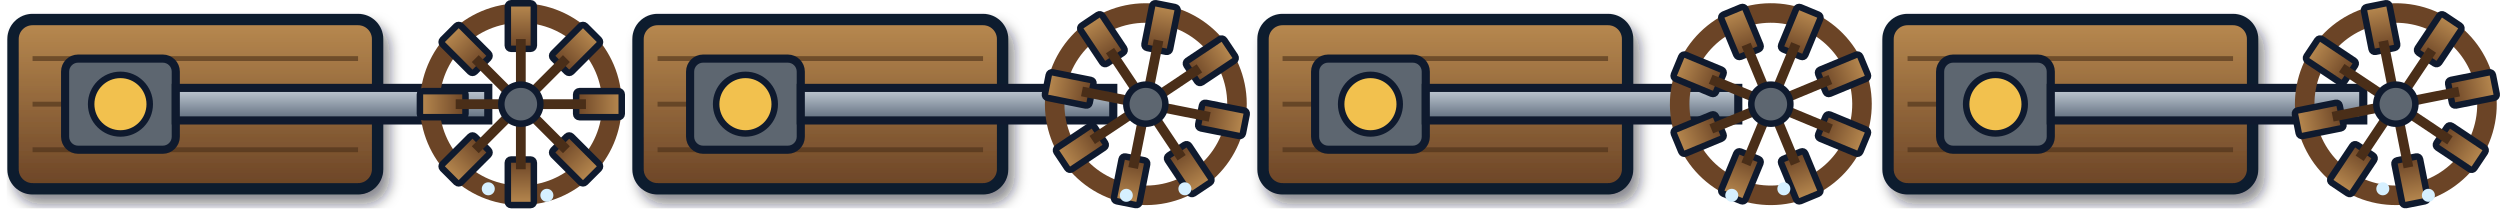
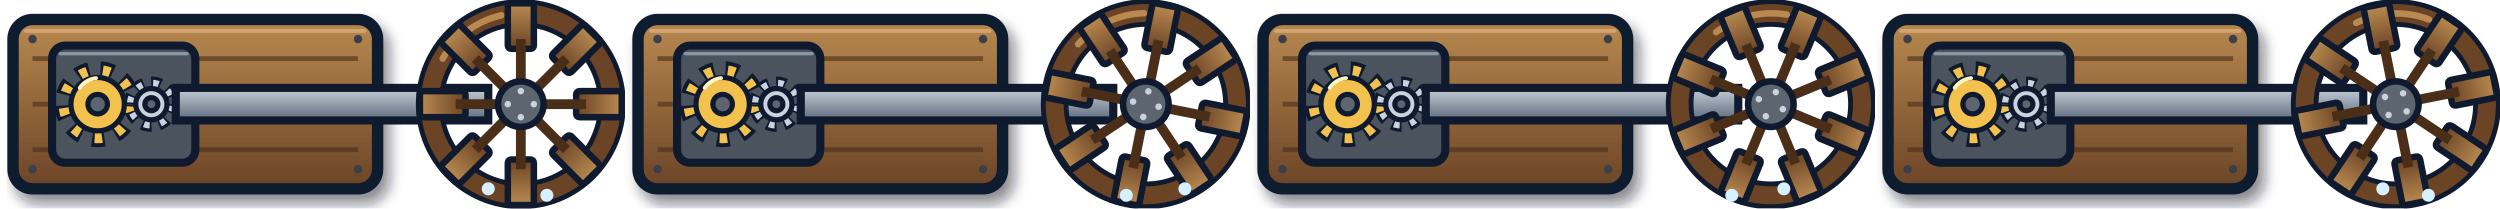
<svg xmlns="http://www.w3.org/2000/svg" viewBox="0 0 768 64">
  <defs>
    <filter id="vSh" x="-10%" y="-10%" width="130%" height="130%">
      <feDropShadow dx="2" dy="3" stdDeviation="2" flood-color="#0a1322" flood-opacity="0.5" />
    </filter>
    <linearGradient id="vWood" x1="0" y1="0" x2="0" y2="1">
      <stop offset="0" stop-color="#b98a50" />
      <stop offset="1" stop-color="#6b4426" />
    </linearGradient>
    <linearGradient id="vSteel" x1="0" y1="0" x2="0" y2="1">
      <stop offset="0" stop-color="#c5ced8" />
      <stop offset="1" stop-color="#5d6b7b" />
    </linearGradient>
  </defs>
  <svg x="0" y="0" width="192" height="64" viewBox="0 0 192 64" overflow="hidden">
    <g filter="url(#vSh)">
      <rect x="4" y="6" width="112" height="52" rx="6" fill="url(#vWood)" stroke="#0f1a2e" stroke-width="3.5" />
    </g>
    <path d="M10 18 H110 M10 32 H110 M10 46 H110" stroke="#4a2e18" stroke-width="1.5" opacity="0.6" />
-     <rect x="20" y="18" width="34" height="28" rx="4" fill="#5d6670" stroke="#0f1a2e" stroke-width="2.5" />
-     <circle cx="37" cy="32" r="9" fill="#f2c14e" stroke="#0f1a2e" stroke-width="2" />
+     <path d="M8 9.5 H112" stroke="#e0b07a" stroke-width="1.2" stroke-linecap="round" opacity="0.7" />
+     <g fill="#3a3f4b">
+       <circle cx="10" cy="12" r="1.3" />
+       <circle cx="110" cy="12" r="1.3" />
+       <circle cx="10" cy="52" r="1.3" />
+       <circle cx="110" cy="52" r="1.3" />
+     </g>
+     <rect x="16" y="14" width="44" height="36" rx="4" fill="#4a535e" stroke="#0f1a2e" stroke-width="2.5" />
+     <path d="M18.5 16.5 H57.5" stroke="#8a96a8" stroke-width="1" stroke-linecap="round" />
+     <g stroke="#0f1a2e" stroke-width="1.6">
+       <g transform="translate(30 32)">
+         <circle r="10" fill="none" stroke="#0f1a2e" stroke-width="6.4" stroke-dasharray="3.6 3.25" />
+         <circle r="10" fill="none" stroke="#f2c14e" stroke-width="4" stroke-dasharray="2.2 4.65" stroke-dashoffset="-0.7" />
+         <circle r="8.2" fill="#f2c14e" />
+         <circle r="3" fill="#5d6670" />
+       </g>
+       <g transform="translate(46.5 32)">
+         <circle r="6" fill="none" stroke="#0f1a2e" stroke-width="5" stroke-dasharray="2.6 2.11" />
+         <circle r="6" fill="none" stroke="#c9d2de" stroke-width="3" stroke-dasharray="1.6 3.11" stroke-dashoffset="-0.5" />
+         <circle r="4.8" fill="#c9d2de" />
+         <circle r="2" fill="#5d6670" />
+       </g>
+     </g>
+     <path d="M24.5 27 a7 7 0 0 1 5 -3" fill="none" stroke="#fff3c4" stroke-width="1.2" stroke-linecap="round" />
    <rect x="54" y="27" width="96" height="10" fill="url(#vSteel)" stroke="#0f1a2e" stroke-width="2.5" />
    <g id="vWheel" transform="translate(160 32) rotate(0)">
-       <circle r="28" fill="none" stroke="#6b4426" stroke-width="6" />
-       <g stroke="#0f1a2e" stroke-width="2" fill="url(#vWood)">
-         <rect x="-4" y="-31" width="8" height="14" rx="1" transform="rotate(0)" />
-         <rect x="-4" y="-31" width="8" height="14" rx="1" transform="rotate(45)" />
-         <rect x="-4" y="-31" width="8" height="14" rx="1" transform="rotate(90)" />
-         <rect x="-4" y="-31" width="8" height="14" rx="1" transform="rotate(135)" />
-         <rect x="-4" y="-31" width="8" height="14" rx="1" transform="rotate(180)" />
-         <rect x="-4" y="-31" width="8" height="14" rx="1" transform="rotate(225)" />
-         <rect x="-4" y="-31" width="8" height="14" rx="1" transform="rotate(270)" />
-         <rect x="-4" y="-31" width="8" height="14" rx="1" transform="rotate(315)" />
-       </g>
-       <path d="M-20 0 H20 M0 -20 V20 M-14 -14 L14 14 M-14 14 L14 -14" stroke="#4a2e18" stroke-width="3" />
-       <circle r="6" fill="#5d6670" stroke="#0f1a2e" stroke-width="2" />
+       <circle r="28" fill="none" stroke="#0f1a2e" stroke-width="8.5" />
+       <circle r="28" fill="none" stroke="#6b4426" stroke-width="5.5" />
+       <path d="M-24 -14 A28 28 0 0 1 -6 -27.3" fill="none" stroke="#b98a50" stroke-width="2" stroke-linecap="round" />
+       <g stroke="#0f1a2e" stroke-width="2" fill="url(#vWood)">
+         <rect x="-4" y="-31" width="8" height="14" rx="1" transform="rotate(0)" />
+         <rect x="-4" y="-31" width="8" height="14" rx="1" transform="rotate(45)" />
+         <rect x="-4" y="-31" width="8" height="14" rx="1" transform="rotate(90)" />
+         <rect x="-4" y="-31" width="8" height="14" rx="1" transform="rotate(135)" />
+         <rect x="-4" y="-31" width="8" height="14" rx="1" transform="rotate(180)" />
+         <rect x="-4" y="-31" width="8" height="14" rx="1" transform="rotate(225)" />
+         <rect x="-4" y="-31" width="8" height="14" rx="1" transform="rotate(270)" />
+         <rect x="-4" y="-31" width="8" height="14" rx="1" transform="rotate(315)" />
+       </g>
+       <path d="M-20 0 H20 M0 -20 V20 M-14 -14 L14 14 M-14 14 L14 -14" stroke="#4a2e18" stroke-width="3" />
+       <circle r="7" fill="#5d6670" stroke="#0f1a2e" stroke-width="2" />
+       <g fill="#c9d2de">
+         <circle cx="0" cy="-4" r="1" />
+         <circle cx="4" cy="0" r="1" />
+         <circle cx="0" cy="4" r="1" />
+         <circle cx="-4" cy="0" r="1" />
+       </g>
    </g>
    <g fill="#d6f0ff">
      <circle cx="150" cy="58" r="2" />
      <circle cx="168" cy="60" r="2" />
    </g>
  </svg>
  <svg x="192" y="0" width="192" height="64" viewBox="0 0 192 64" overflow="hidden">
    <g filter="url(#vSh)">
      <rect x="4" y="6" width="112" height="52" rx="6" fill="url(#vWood)" stroke="#0f1a2e" stroke-width="3.5" />
    </g>
    <path d="M10 18 H110 M10 32 H110 M10 46 H110" stroke="#4a2e18" stroke-width="1.5" opacity="0.6" />
-     <rect x="20" y="18" width="34" height="28" rx="4" fill="#5d6670" stroke="#0f1a2e" stroke-width="2.5" />
-     <circle cx="37" cy="32" r="9" fill="#f2c14e" stroke="#0f1a2e" stroke-width="2" />
+     <path d="M8 9.5 H112" stroke="#e0b07a" stroke-width="1.2" stroke-linecap="round" opacity="0.7" />
+     <g fill="#3a3f4b">
+       <circle cx="10" cy="12" r="1.3" />
+       <circle cx="110" cy="12" r="1.3" />
+       <circle cx="10" cy="52" r="1.3" />
+       <circle cx="110" cy="52" r="1.3" />
+     </g>
+     <rect x="16" y="14" width="44" height="36" rx="4" fill="#4a535e" stroke="#0f1a2e" stroke-width="2.5" />
+     <path d="M18.5 16.5 H57.5" stroke="#8a96a8" stroke-width="1" stroke-linecap="round" />
+     <g stroke="#0f1a2e" stroke-width="1.6">
+       <g transform="translate(30 32)">
+         <circle r="10" fill="none" stroke="#0f1a2e" stroke-width="6.4" stroke-dasharray="3.6 3.25" />
+         <circle r="10" fill="none" stroke="#f2c14e" stroke-width="4" stroke-dasharray="2.2 4.65" stroke-dashoffset="-0.7" />
+         <circle r="8.2" fill="#f2c14e" />
+         <circle r="3" fill="#5d6670" />
+       </g>
+       <g transform="translate(46.5 32)">
+         <circle r="6" fill="none" stroke="#0f1a2e" stroke-width="5" stroke-dasharray="2.6 2.11" />
+         <circle r="6" fill="none" stroke="#c9d2de" stroke-width="3" stroke-dasharray="1.6 3.11" stroke-dashoffset="-0.5" />
+         <circle r="4.8" fill="#c9d2de" />
+         <circle r="2" fill="#5d6670" />
+       </g>
+     </g>
+     <path d="M24.5 27 a7 7 0 0 1 5 -3" fill="none" stroke="#fff3c4" stroke-width="1.2" stroke-linecap="round" />
    <rect x="54" y="27" width="96" height="10" fill="url(#vSteel)" stroke="#0f1a2e" stroke-width="2.5" />
    <g id="vWheel" transform="translate(160 32) rotate(11.25)">
-       <circle r="28" fill="none" stroke="#6b4426" stroke-width="6" />
-       <g stroke="#0f1a2e" stroke-width="2" fill="url(#vWood)">
-         <rect x="-4" y="-31" width="8" height="14" rx="1" transform="rotate(0)" />
-         <rect x="-4" y="-31" width="8" height="14" rx="1" transform="rotate(45)" />
-         <rect x="-4" y="-31" width="8" height="14" rx="1" transform="rotate(90)" />
-         <rect x="-4" y="-31" width="8" height="14" rx="1" transform="rotate(135)" />
-         <rect x="-4" y="-31" width="8" height="14" rx="1" transform="rotate(180)" />
-         <rect x="-4" y="-31" width="8" height="14" rx="1" transform="rotate(225)" />
-         <rect x="-4" y="-31" width="8" height="14" rx="1" transform="rotate(270)" />
-         <rect x="-4" y="-31" width="8" height="14" rx="1" transform="rotate(315)" />
-       </g>
-       <path d="M-20 0 H20 M0 -20 V20 M-14 -14 L14 14 M-14 14 L14 -14" stroke="#4a2e18" stroke-width="3" />
-       <circle r="6" fill="#5d6670" stroke="#0f1a2e" stroke-width="2" />
+       <circle r="28" fill="none" stroke="#0f1a2e" stroke-width="8.5" />
+       <circle r="28" fill="none" stroke="#6b4426" stroke-width="5.5" />
+       <path d="M-24 -14 A28 28 0 0 1 -6 -27.3" fill="none" stroke="#b98a50" stroke-width="2" stroke-linecap="round" />
+       <g stroke="#0f1a2e" stroke-width="2" fill="url(#vWood)">
+         <rect x="-4" y="-31" width="8" height="14" rx="1" transform="rotate(0)" />
+         <rect x="-4" y="-31" width="8" height="14" rx="1" transform="rotate(45)" />
+         <rect x="-4" y="-31" width="8" height="14" rx="1" transform="rotate(90)" />
+         <rect x="-4" y="-31" width="8" height="14" rx="1" transform="rotate(135)" />
+         <rect x="-4" y="-31" width="8" height="14" rx="1" transform="rotate(180)" />
+         <rect x="-4" y="-31" width="8" height="14" rx="1" transform="rotate(225)" />
+         <rect x="-4" y="-31" width="8" height="14" rx="1" transform="rotate(270)" />
+         <rect x="-4" y="-31" width="8" height="14" rx="1" transform="rotate(315)" />
+       </g>
+       <path d="M-20 0 H20 M0 -20 V20 M-14 -14 L14 14 M-14 14 L14 -14" stroke="#4a2e18" stroke-width="3" />
+       <circle r="7" fill="#5d6670" stroke="#0f1a2e" stroke-width="2" />
+       <g fill="#c9d2de">
+         <circle cx="0" cy="-4" r="1" />
+         <circle cx="4" cy="0" r="1" />
+         <circle cx="0" cy="4" r="1" />
+         <circle cx="-4" cy="0" r="1" />
+       </g>
    </g>
    <g fill="#d6f0ff">
      <circle cx="154" cy="60" r="2" />
      <circle cx="172" cy="58" r="2" />
    </g>
  </svg>
  <svg x="384" y="0" width="192" height="64" viewBox="0 0 192 64" overflow="hidden">
    <g filter="url(#vSh)">
      <rect x="4" y="6" width="112" height="52" rx="6" fill="url(#vWood)" stroke="#0f1a2e" stroke-width="3.5" />
    </g>
    <path d="M10 18 H110 M10 32 H110 M10 46 H110" stroke="#4a2e18" stroke-width="1.5" opacity="0.6" />
-     <rect x="20" y="18" width="34" height="28" rx="4" fill="#5d6670" stroke="#0f1a2e" stroke-width="2.5" />
-     <circle cx="37" cy="32" r="9" fill="#f2c14e" stroke="#0f1a2e" stroke-width="2" />
+     <path d="M8 9.5 H112" stroke="#e0b07a" stroke-width="1.2" stroke-linecap="round" opacity="0.7" />
+     <g fill="#3a3f4b">
+       <circle cx="10" cy="12" r="1.3" />
+       <circle cx="110" cy="12" r="1.3" />
+       <circle cx="10" cy="52" r="1.3" />
+       <circle cx="110" cy="52" r="1.3" />
+     </g>
+     <rect x="16" y="14" width="44" height="36" rx="4" fill="#4a535e" stroke="#0f1a2e" stroke-width="2.5" />
+     <path d="M18.5 16.5 H57.5" stroke="#8a96a8" stroke-width="1" stroke-linecap="round" />
+     <g stroke="#0f1a2e" stroke-width="1.6">
+       <g transform="translate(30 32)">
+         <circle r="10" fill="none" stroke="#0f1a2e" stroke-width="6.4" stroke-dasharray="3.6 3.25" />
+         <circle r="10" fill="none" stroke="#f2c14e" stroke-width="4" stroke-dasharray="2.2 4.65" stroke-dashoffset="-0.7" />
+         <circle r="8.2" fill="#f2c14e" />
+         <circle r="3" fill="#5d6670" />
+       </g>
+       <g transform="translate(46.5 32)">
+         <circle r="6" fill="none" stroke="#0f1a2e" stroke-width="5" stroke-dasharray="2.6 2.11" />
+         <circle r="6" fill="none" stroke="#c9d2de" stroke-width="3" stroke-dasharray="1.6 3.11" stroke-dashoffset="-0.5" />
+         <circle r="4.8" fill="#c9d2de" />
+         <circle r="2" fill="#5d6670" />
+       </g>
+     </g>
+     <path d="M24.5 27 a7 7 0 0 1 5 -3" fill="none" stroke="#fff3c4" stroke-width="1.2" stroke-linecap="round" />
    <rect x="54" y="27" width="96" height="10" fill="url(#vSteel)" stroke="#0f1a2e" stroke-width="2.5" />
    <g id="vWheel" transform="translate(160 32) rotate(22.5)">
-       <circle r="28" fill="none" stroke="#6b4426" stroke-width="6" />
-       <g stroke="#0f1a2e" stroke-width="2" fill="url(#vWood)">
-         <rect x="-4" y="-31" width="8" height="14" rx="1" transform="rotate(0)" />
-         <rect x="-4" y="-31" width="8" height="14" rx="1" transform="rotate(45)" />
-         <rect x="-4" y="-31" width="8" height="14" rx="1" transform="rotate(90)" />
-         <rect x="-4" y="-31" width="8" height="14" rx="1" transform="rotate(135)" />
-         <rect x="-4" y="-31" width="8" height="14" rx="1" transform="rotate(180)" />
-         <rect x="-4" y="-31" width="8" height="14" rx="1" transform="rotate(225)" />
-         <rect x="-4" y="-31" width="8" height="14" rx="1" transform="rotate(270)" />
-         <rect x="-4" y="-31" width="8" height="14" rx="1" transform="rotate(315)" />
-       </g>
-       <path d="M-20 0 H20 M0 -20 V20 M-14 -14 L14 14 M-14 14 L14 -14" stroke="#4a2e18" stroke-width="3" />
-       <circle r="6" fill="#5d6670" stroke="#0f1a2e" stroke-width="2" />
+       <circle r="28" fill="none" stroke="#0f1a2e" stroke-width="8.5" />
+       <circle r="28" fill="none" stroke="#6b4426" stroke-width="5.5" />
+       <path d="M-24 -14 A28 28 0 0 1 -6 -27.3" fill="none" stroke="#b98a50" stroke-width="2" stroke-linecap="round" />
+       <g stroke="#0f1a2e" stroke-width="2" fill="url(#vWood)">
+         <rect x="-4" y="-31" width="8" height="14" rx="1" transform="rotate(0)" />
+         <rect x="-4" y="-31" width="8" height="14" rx="1" transform="rotate(45)" />
+         <rect x="-4" y="-31" width="8" height="14" rx="1" transform="rotate(90)" />
+         <rect x="-4" y="-31" width="8" height="14" rx="1" transform="rotate(135)" />
+         <rect x="-4" y="-31" width="8" height="14" rx="1" transform="rotate(180)" />
+         <rect x="-4" y="-31" width="8" height="14" rx="1" transform="rotate(225)" />
+         <rect x="-4" y="-31" width="8" height="14" rx="1" transform="rotate(270)" />
+         <rect x="-4" y="-31" width="8" height="14" rx="1" transform="rotate(315)" />
+       </g>
+       <path d="M-20 0 H20 M0 -20 V20 M-14 -14 L14 14 M-14 14 L14 -14" stroke="#4a2e18" stroke-width="3" />
+       <circle r="7" fill="#5d6670" stroke="#0f1a2e" stroke-width="2" />
+       <g fill="#c9d2de">
+         <circle cx="0" cy="-4" r="1" />
+         <circle cx="4" cy="0" r="1" />
+         <circle cx="0" cy="4" r="1" />
+         <circle cx="-4" cy="0" r="1" />
+       </g>
    </g>
    <g fill="#d6f0ff">
      <circle cx="148" cy="60" r="2" />
      <circle cx="164" cy="58" r="2" />
    </g>
  </svg>
  <svg x="576" y="0" width="192" height="64" viewBox="0 0 192 64" overflow="hidden">
    <g filter="url(#vSh)">
      <rect x="4" y="6" width="112" height="52" rx="6" fill="url(#vWood)" stroke="#0f1a2e" stroke-width="3.5" />
    </g>
    <path d="M10 18 H110 M10 32 H110 M10 46 H110" stroke="#4a2e18" stroke-width="1.5" opacity="0.6" />
-     <rect x="20" y="18" width="34" height="28" rx="4" fill="#5d6670" stroke="#0f1a2e" stroke-width="2.5" />
-     <circle cx="37" cy="32" r="9" fill="#f2c14e" stroke="#0f1a2e" stroke-width="2" />
+     <path d="M8 9.5 H112" stroke="#e0b07a" stroke-width="1.2" stroke-linecap="round" opacity="0.7" />
+     <g fill="#3a3f4b">
+       <circle cx="10" cy="12" r="1.3" />
+       <circle cx="110" cy="12" r="1.3" />
+       <circle cx="10" cy="52" r="1.3" />
+       <circle cx="110" cy="52" r="1.3" />
+     </g>
+     <rect x="16" y="14" width="44" height="36" rx="4" fill="#4a535e" stroke="#0f1a2e" stroke-width="2.5" />
+     <path d="M18.5 16.5 H57.5" stroke="#8a96a8" stroke-width="1" stroke-linecap="round" />
+     <g stroke="#0f1a2e" stroke-width="1.6">
+       <g transform="translate(30 32)">
+         <circle r="10" fill="none" stroke="#0f1a2e" stroke-width="6.4" stroke-dasharray="3.6 3.25" />
+         <circle r="10" fill="none" stroke="#f2c14e" stroke-width="4" stroke-dasharray="2.2 4.65" stroke-dashoffset="-0.7" />
+         <circle r="8.2" fill="#f2c14e" />
+         <circle r="3" fill="#5d6670" />
+       </g>
+       <g transform="translate(46.5 32)">
+         <circle r="6" fill="none" stroke="#0f1a2e" stroke-width="5" stroke-dasharray="2.6 2.11" />
+         <circle r="6" fill="none" stroke="#c9d2de" stroke-width="3" stroke-dasharray="1.6 3.11" stroke-dashoffset="-0.5" />
+         <circle r="4.8" fill="#c9d2de" />
+         <circle r="2" fill="#5d6670" />
+       </g>
+     </g>
+     <path d="M24.5 27 a7 7 0 0 1 5 -3" fill="none" stroke="#fff3c4" stroke-width="1.2" stroke-linecap="round" />
    <rect x="54" y="27" width="96" height="10" fill="url(#vSteel)" stroke="#0f1a2e" stroke-width="2.5" />
    <g id="vWheel" transform="translate(160 32) rotate(33.75)">
-       <circle r="28" fill="none" stroke="#6b4426" stroke-width="6" />
-       <g stroke="#0f1a2e" stroke-width="2" fill="url(#vWood)">
-         <rect x="-4" y="-31" width="8" height="14" rx="1" transform="rotate(0)" />
-         <rect x="-4" y="-31" width="8" height="14" rx="1" transform="rotate(45)" />
-         <rect x="-4" y="-31" width="8" height="14" rx="1" transform="rotate(90)" />
-         <rect x="-4" y="-31" width="8" height="14" rx="1" transform="rotate(135)" />
-         <rect x="-4" y="-31" width="8" height="14" rx="1" transform="rotate(180)" />
-         <rect x="-4" y="-31" width="8" height="14" rx="1" transform="rotate(225)" />
-         <rect x="-4" y="-31" width="8" height="14" rx="1" transform="rotate(270)" />
-         <rect x="-4" y="-31" width="8" height="14" rx="1" transform="rotate(315)" />
-       </g>
-       <path d="M-20 0 H20 M0 -20 V20 M-14 -14 L14 14 M-14 14 L14 -14" stroke="#4a2e18" stroke-width="3" />
-       <circle r="6" fill="#5d6670" stroke="#0f1a2e" stroke-width="2" />
+       <circle r="28" fill="none" stroke="#0f1a2e" stroke-width="8.5" />
+       <circle r="28" fill="none" stroke="#6b4426" stroke-width="5.5" />
+       <path d="M-24 -14 A28 28 0 0 1 -6 -27.3" fill="none" stroke="#b98a50" stroke-width="2" stroke-linecap="round" />
+       <g stroke="#0f1a2e" stroke-width="2" fill="url(#vWood)">
+         <rect x="-4" y="-31" width="8" height="14" rx="1" transform="rotate(0)" />
+         <rect x="-4" y="-31" width="8" height="14" rx="1" transform="rotate(45)" />
+         <rect x="-4" y="-31" width="8" height="14" rx="1" transform="rotate(90)" />
+         <rect x="-4" y="-31" width="8" height="14" rx="1" transform="rotate(135)" />
+         <rect x="-4" y="-31" width="8" height="14" rx="1" transform="rotate(180)" />
+         <rect x="-4" y="-31" width="8" height="14" rx="1" transform="rotate(225)" />
+         <rect x="-4" y="-31" width="8" height="14" rx="1" transform="rotate(270)" />
+         <rect x="-4" y="-31" width="8" height="14" rx="1" transform="rotate(315)" />
+       </g>
+       <path d="M-20 0 H20 M0 -20 V20 M-14 -14 L14 14 M-14 14 L14 -14" stroke="#4a2e18" stroke-width="3" />
+       <circle r="7" fill="#5d6670" stroke="#0f1a2e" stroke-width="2" />
+       <g fill="#c9d2de">
+         <circle cx="0" cy="-4" r="1" />
+         <circle cx="4" cy="0" r="1" />
+         <circle cx="0" cy="4" r="1" />
+         <circle cx="-4" cy="0" r="1" />
+       </g>
    </g>
    <g fill="#d6f0ff">
      <circle cx="156" cy="58" r="2" />
      <circle cx="170" cy="60" r="2" />
    </g>
  </svg>
</svg>
